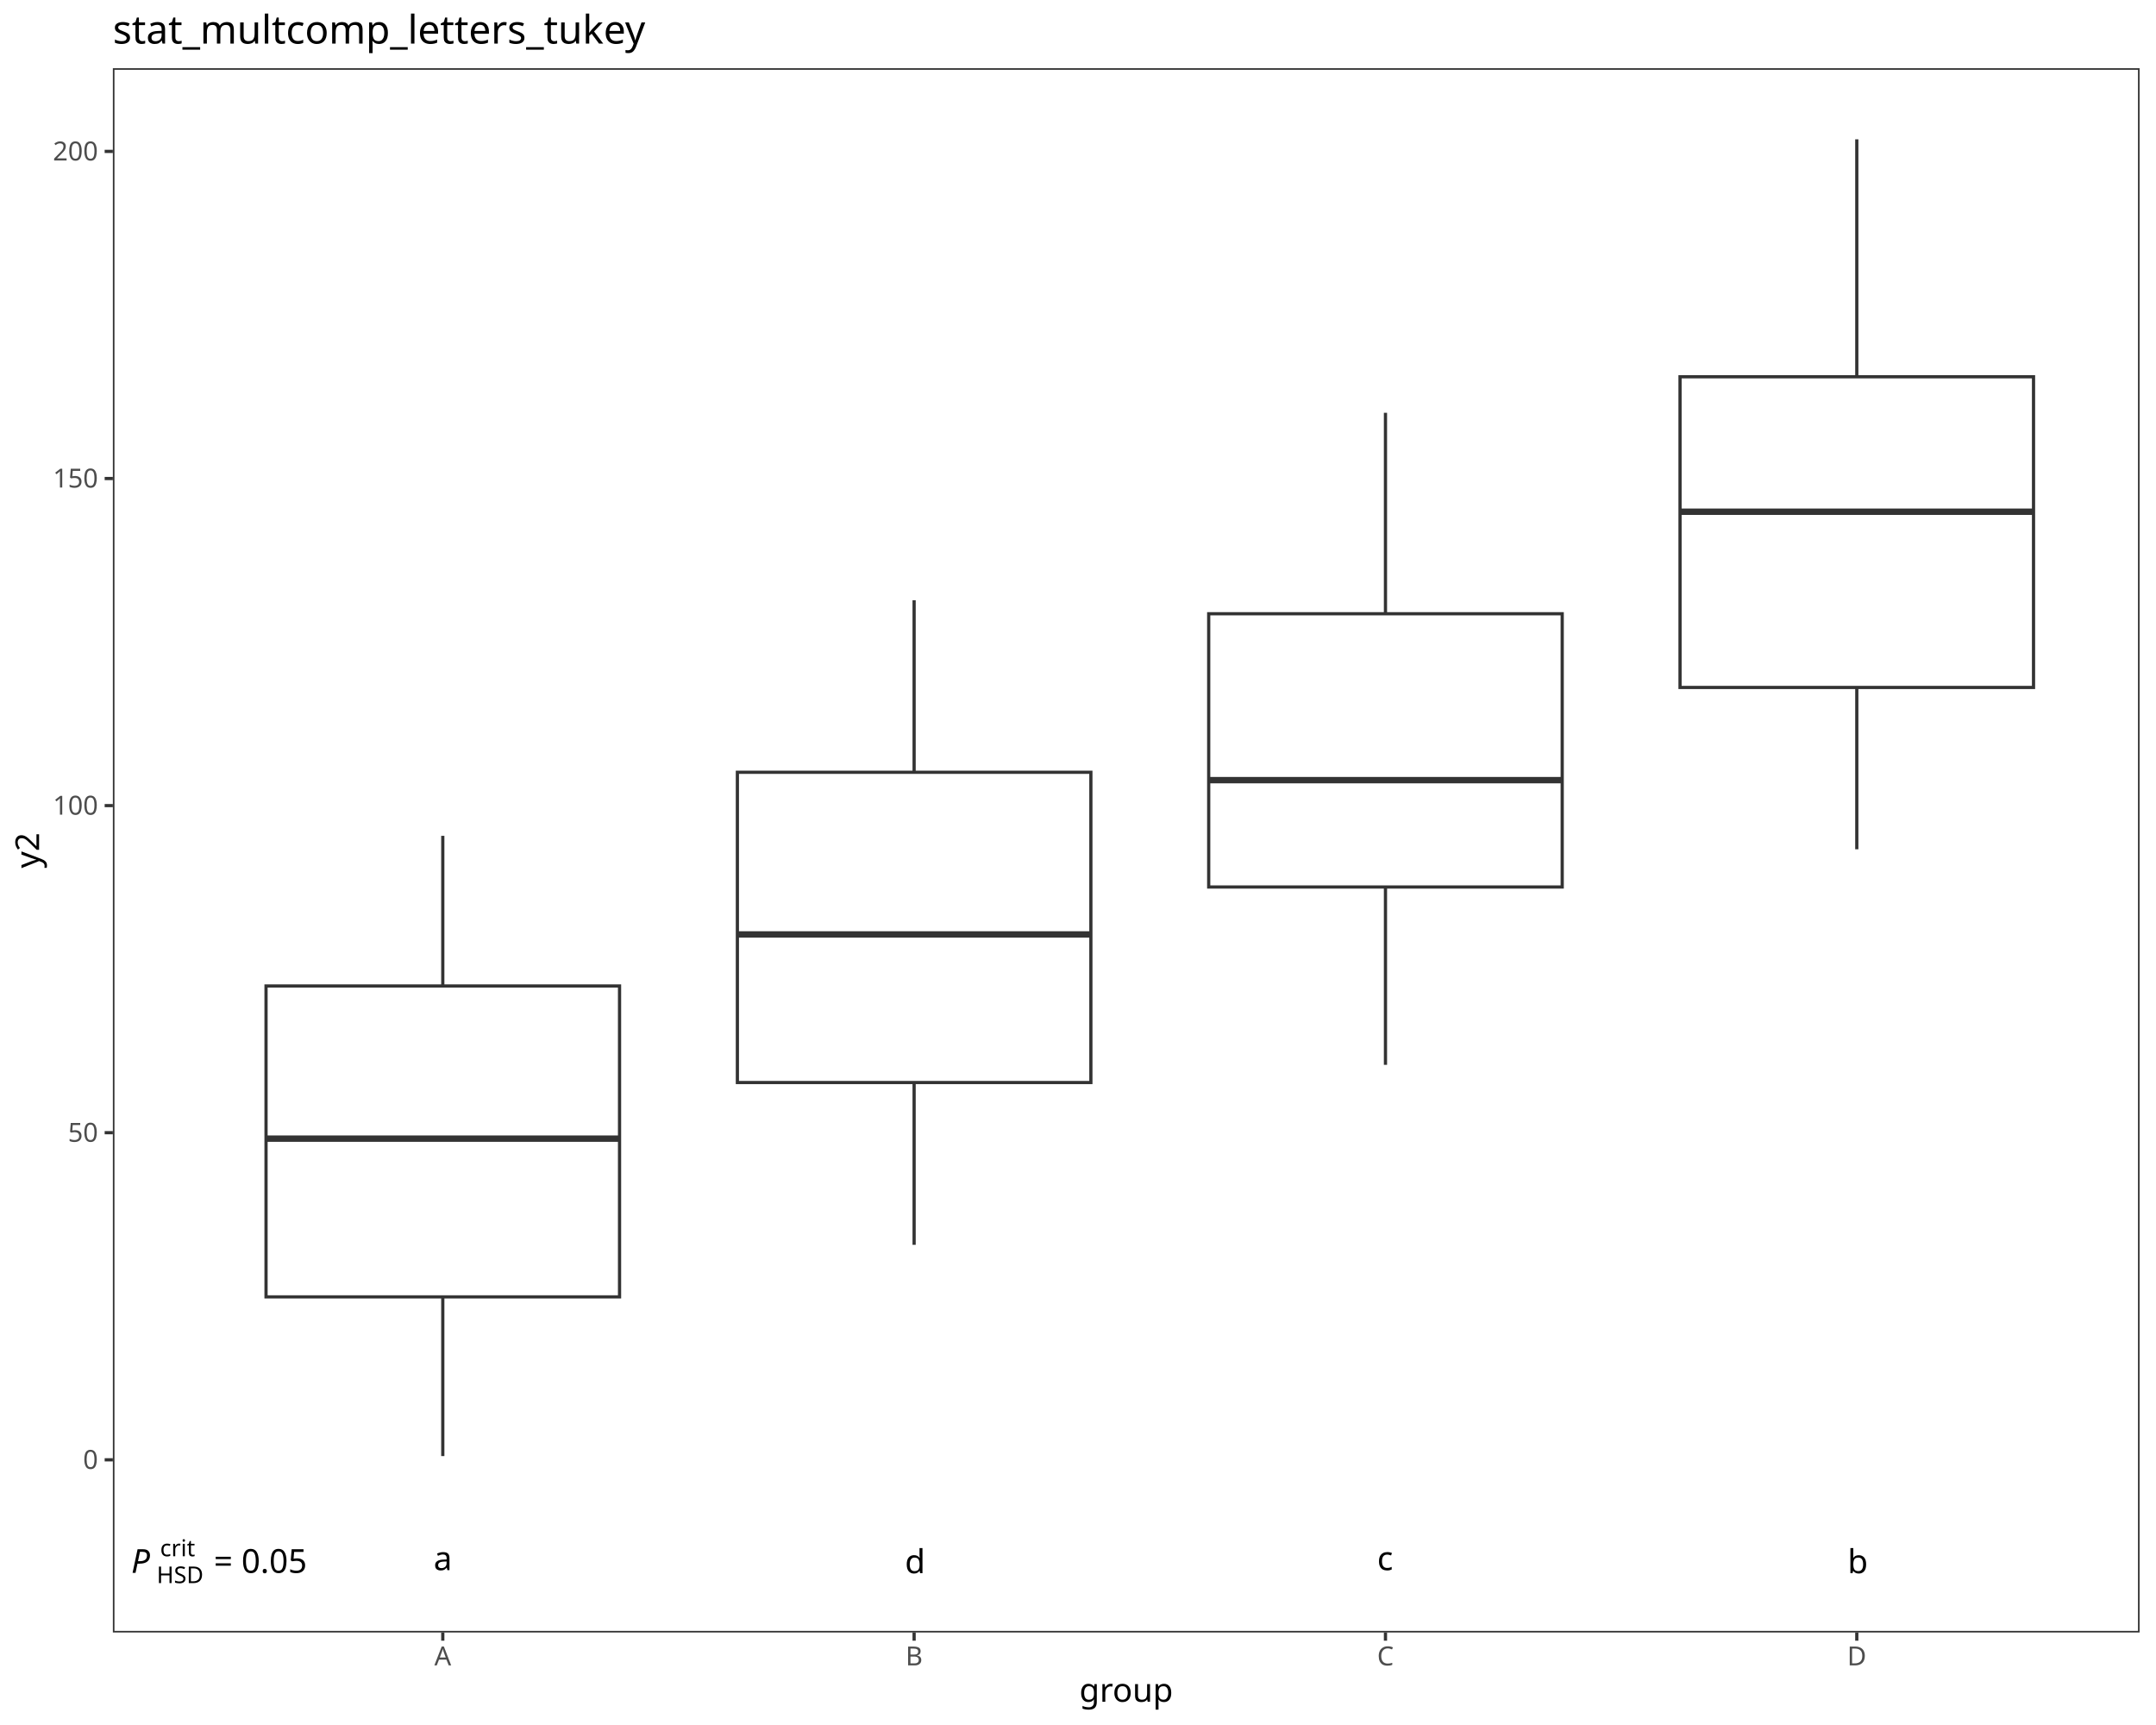
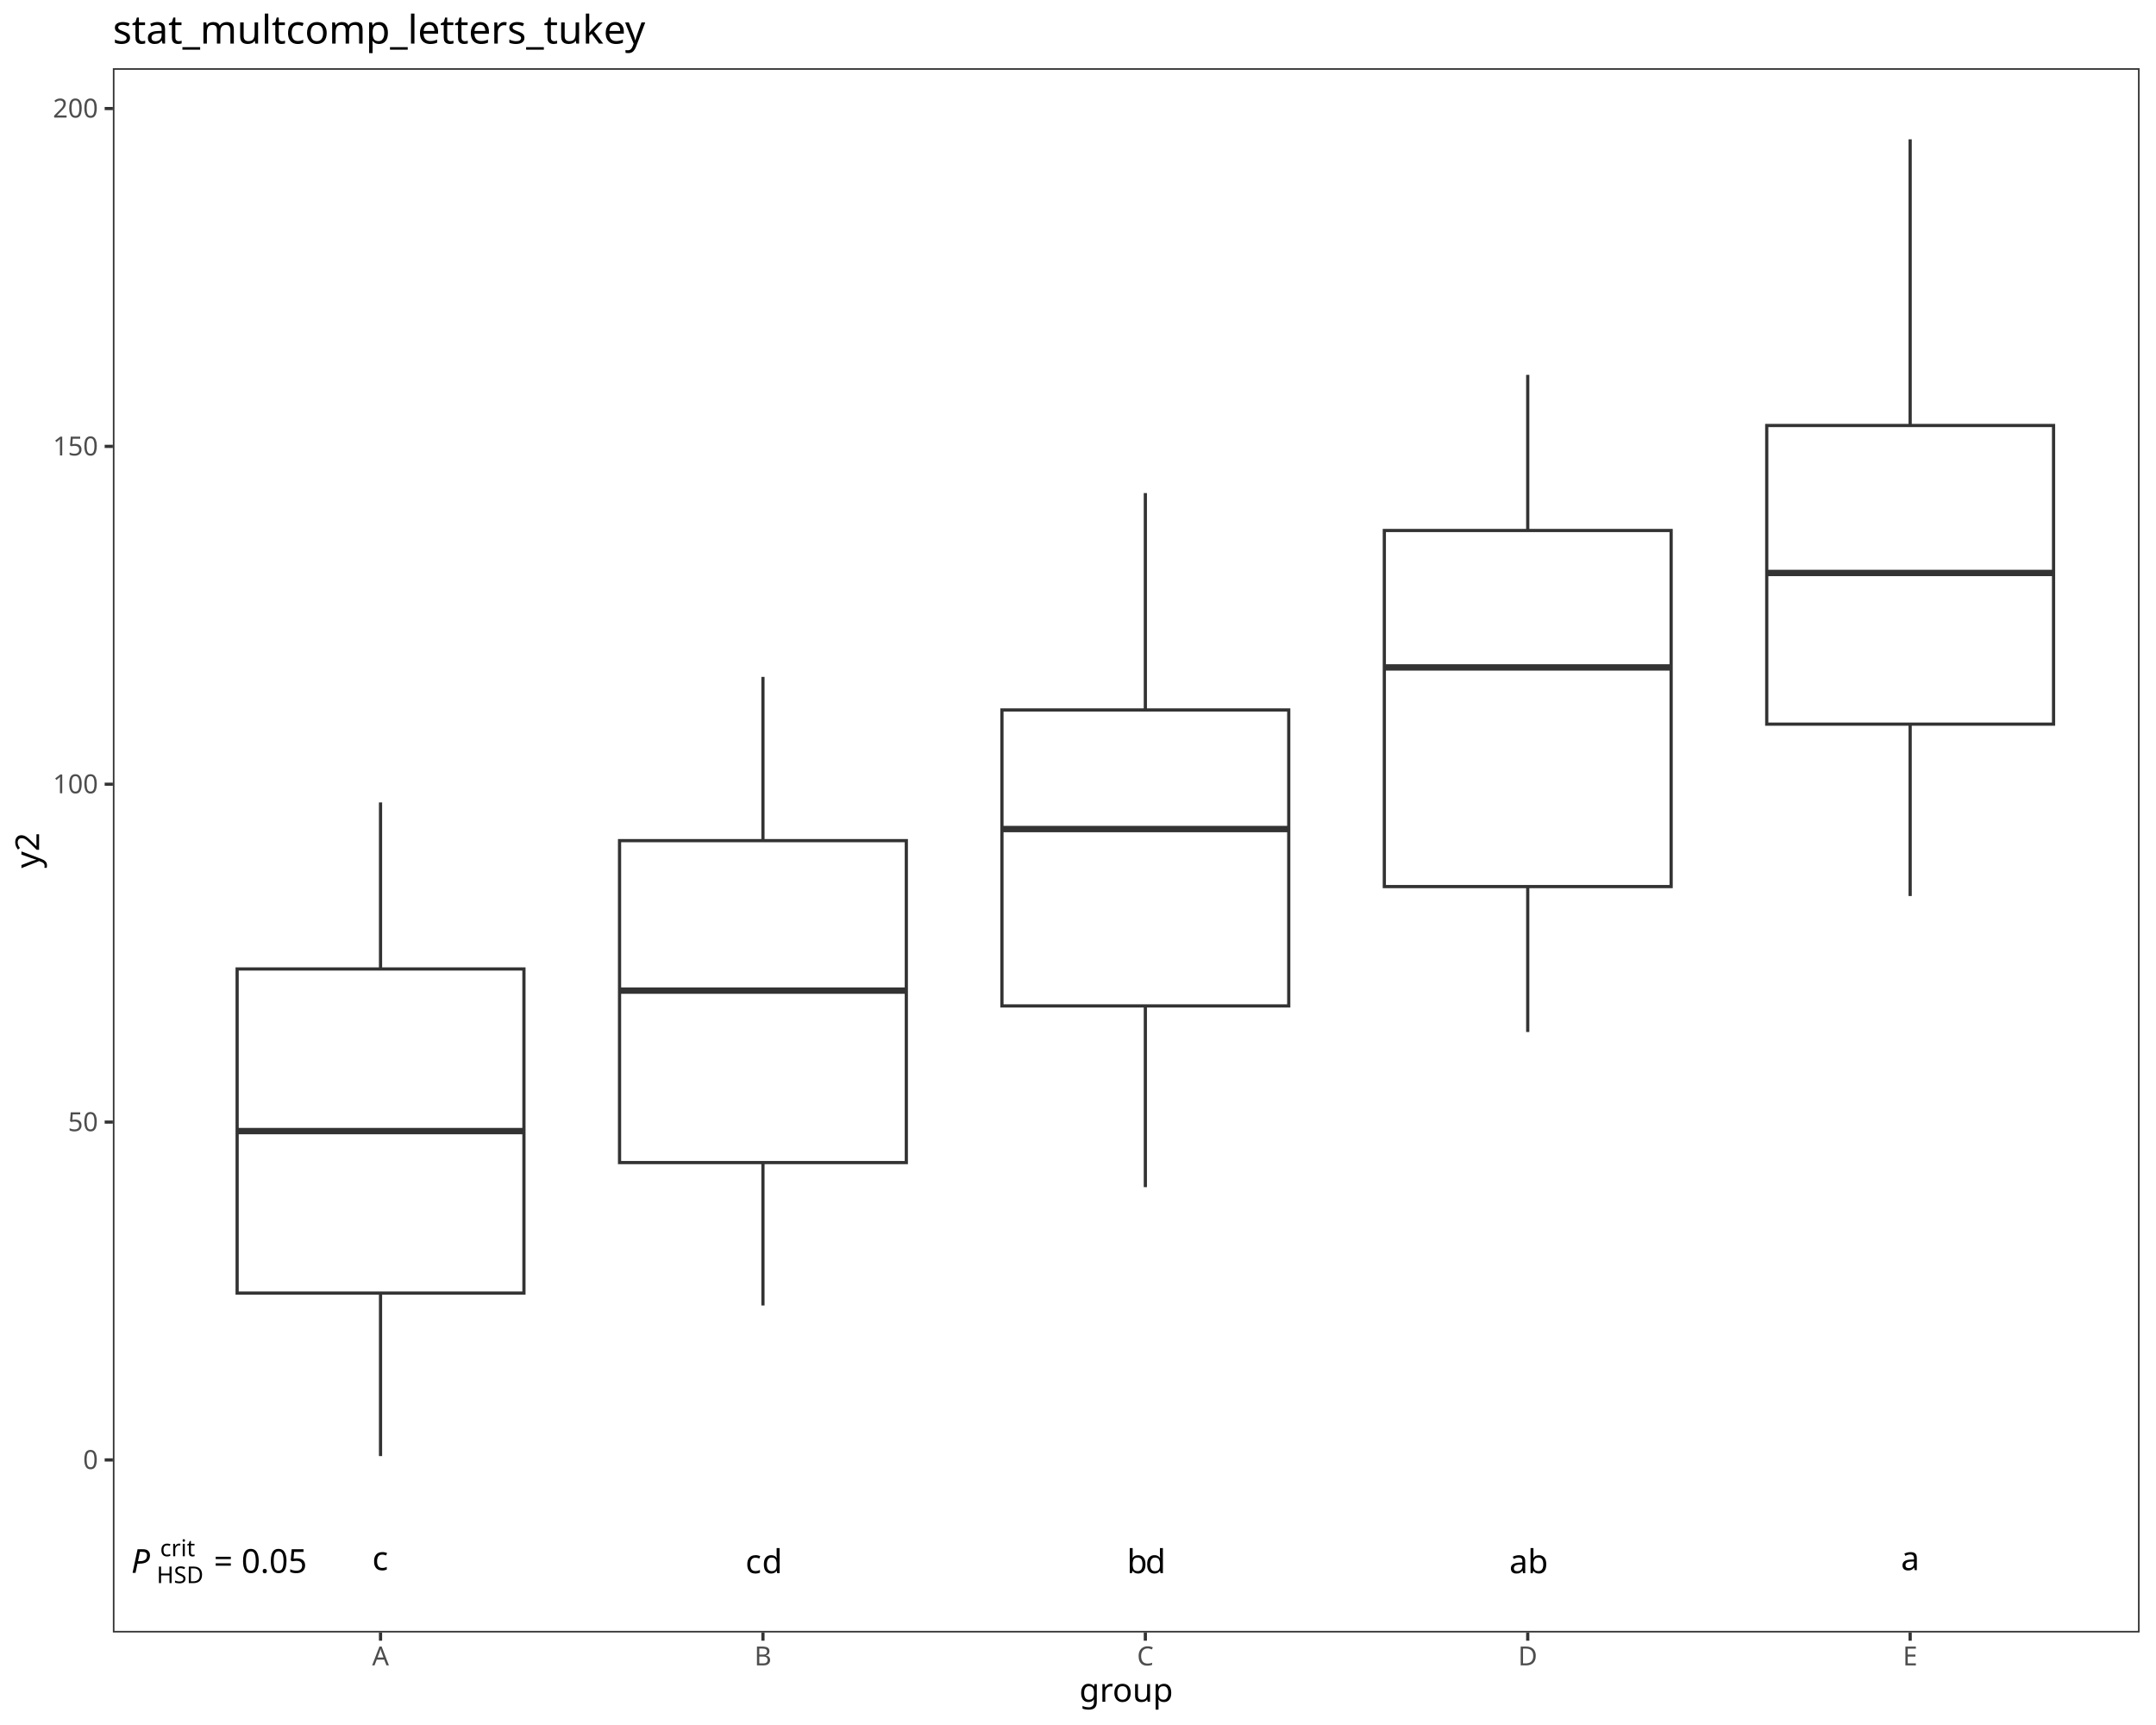
<svg xmlns="http://www.w3.org/2000/svg" class="svglite" data-engine-version="2.0" width="720.00pt" height="576.00pt" viewBox="0 0 720.00 576.00">
  <defs>
    <style type="text/css">
    .svglite line, .svglite polyline, .svglite polygon, .svglite path, .svglite rect, .svglite circle {
      fill: none;
      stroke: #000000;
      stroke-linecap: round;
      stroke-linejoin: round;
      stroke-miterlimit: 10.00;
    }
  </style>
  </defs>
  <rect width="100%" height="100%" style="stroke: none; fill: #FFFFFF;" />
  <defs>
    <clipPath id="cpMC4wMHw3MjAuMDB8MC4wMHw1NzYuMDA=">
      <rect x="0.00" y="0.00" width="720.00" height="576.00" />
    </clipPath>
  </defs>
  <g clip-path="url(#cpMC4wMHw3MjAuMDB8MC4wMHw1NzYuMDA=)">
    <rect x="0.00" y="0.00" width="720.00" height="576.00" style="stroke-width: 1.07; stroke: #FFFFFF; fill: #FFFFFF;" />
  </g>
  <defs>
    <clipPath id="cpMzcuNjl8NzE0LjUyfDIyLjc4fDU0NS4xMQ==">
      <rect x="37.69" y="22.78" width="676.83" height="522.33" />
    </clipPath>
  </defs>
  <g clip-path="url(#cpMzcuNjl8NzE0LjUyfDIyLjc4fDU0NS4xMQ==)">
    <rect x="37.69" y="22.78" width="676.83" height="522.33" style="stroke-width: 1.07; stroke: none; fill: #FFFFFF;" />
-     <line x1="147.87" y1="329.23" x2="147.87" y2="279.09" style="stroke-width: 1.07; stroke: #333333; stroke-linecap: butt;" />
-     <line x1="147.87" y1="433.05" x2="147.87" y2="486.20" style="stroke-width: 1.07; stroke: #333333; stroke-linecap: butt;" />
-     <polygon points="88.84,329.23 88.84,433.05 206.90,433.05 206.90,329.23 88.84,329.23 " style="stroke-width: 1.07; stroke: #333333; stroke-linecap: butt; stroke-linejoin: miter; fill: #FFFFFF;" />
-     <line x1="88.84" y1="380.21" x2="206.90" y2="380.21" style="stroke-width: 2.13; stroke: #333333; stroke-linecap: butt; stroke-linejoin: miter;" />
-     <line x1="305.27" y1="257.87" x2="305.27" y2="200.43" style="stroke-width: 1.07; stroke: #333333; stroke-linecap: butt;" />
-     <line x1="305.27" y1="361.47" x2="305.27" y2="415.66" style="stroke-width: 1.07; stroke: #333333; stroke-linecap: butt;" />
-     <polygon points="246.25,257.87 246.25,361.47 364.30,361.47 364.30,257.87 246.25,257.87 " style="stroke-width: 1.07; stroke: #333333; stroke-linecap: butt; stroke-linejoin: miter; fill: #FFFFFF;" />
-     <line x1="246.25" y1="312.02" x2="364.30" y2="312.02" style="stroke-width: 2.13; stroke: #333333; stroke-linecap: butt; stroke-linejoin: miter;" />
-     <line x1="462.68" y1="204.94" x2="462.68" y2="137.84" style="stroke-width: 1.07; stroke: #333333; stroke-linecap: butt;" />
-     <line x1="462.68" y1="296.18" x2="462.68" y2="355.57" style="stroke-width: 1.07; stroke: #333333; stroke-linecap: butt;" />
-     <polygon points="403.65,204.94 403.65,296.18 521.70,296.18 521.70,204.94 403.65,204.94 " style="stroke-width: 1.07; stroke: #333333; stroke-linecap: butt; stroke-linejoin: miter; fill: #FFFFFF;" />
-     <line x1="403.65" y1="260.50" x2="521.70" y2="260.50" style="stroke-width: 2.13; stroke: #333333; stroke-linecap: butt; stroke-linejoin: miter;" />
-     <line x1="620.08" y1="125.81" x2="620.08" y2="46.53" style="stroke-width: 1.07; stroke: #333333; stroke-linecap: butt;" />
-     <line x1="620.08" y1="229.55" x2="620.08" y2="283.58" style="stroke-width: 1.07; stroke: #333333; stroke-linecap: butt;" />
-     <polygon points="561.05,125.81 561.05,229.55 679.10,229.55 679.10,125.81 561.05,125.81 " style="stroke-width: 1.07; stroke: #333333; stroke-linecap: butt; stroke-linejoin: miter; fill: #FFFFFF;" />
-     <line x1="561.05" y1="170.87" x2="679.10" y2="170.87" style="stroke-width: 2.13; stroke: #333333; stroke-linecap: butt; stroke-linejoin: miter;" />
+     <line x1="127.08" y1="323.55" x2="127.08" y2="267.93" style="stroke-width: 1.07; stroke: #333333; stroke-linecap: butt;" />
+     <line x1="127.08" y1="431.78" x2="127.08" y2="486.20" style="stroke-width: 1.07; stroke: #333333; stroke-linecap: butt;" />
+     <polygon points="79.19,323.55 79.19,431.78 174.97,431.78 174.97,323.55 79.19,323.55 " style="stroke-width: 1.07; stroke: #333333; stroke-linecap: butt; stroke-linejoin: miter; fill: #FFFFFF;" />
+     <line x1="79.19" y1="377.69" x2="174.97" y2="377.69" style="stroke-width: 2.13; stroke: #333333; stroke-linecap: butt; stroke-linejoin: miter;" />
+     <line x1="254.79" y1="280.70" x2="254.79" y2="226.02" style="stroke-width: 1.07; stroke: #333333; stroke-linecap: butt;" />
+     <line x1="254.79" y1="388.20" x2="254.79" y2="435.91" style="stroke-width: 1.07; stroke: #333333; stroke-linecap: butt;" />
+     <polygon points="206.90,280.70 206.90,388.20 302.67,388.20 302.67,280.70 206.90,280.70 " style="stroke-width: 1.07; stroke: #333333; stroke-linecap: butt; stroke-linejoin: miter; fill: #FFFFFF;" />
+     <line x1="206.90" y1="330.78" x2="302.67" y2="330.78" style="stroke-width: 2.13; stroke: #333333; stroke-linecap: butt; stroke-linejoin: miter;" />
+     <line x1="382.49" y1="237.06" x2="382.49" y2="164.64" style="stroke-width: 1.07; stroke: #333333; stroke-linecap: butt;" />
+     <line x1="382.49" y1="335.89" x2="382.49" y2="396.40" style="stroke-width: 1.07; stroke: #333333; stroke-linecap: butt;" />
+     <polygon points="334.60,237.06 334.60,335.89 430.38,335.89 430.38,237.06 334.60,237.06 " style="stroke-width: 1.07; stroke: #333333; stroke-linecap: butt; stroke-linejoin: miter; fill: #FFFFFF;" />
+     <line x1="334.60" y1="276.83" x2="430.38" y2="276.83" style="stroke-width: 2.13; stroke: #333333; stroke-linecap: butt; stroke-linejoin: miter;" />
+     <line x1="510.19" y1="177.14" x2="510.19" y2="125.16" style="stroke-width: 1.07; stroke: #333333; stroke-linecap: butt;" />
+     <line x1="510.19" y1="296.04" x2="510.19" y2="344.61" style="stroke-width: 1.07; stroke: #333333; stroke-linecap: butt;" />
+     <polygon points="462.30,177.14 462.30,296.04 558.08,296.04 558.08,177.14 462.30,177.14 " style="stroke-width: 1.07; stroke: #333333; stroke-linecap: butt; stroke-linejoin: miter; fill: #FFFFFF;" />
+     <line x1="462.30" y1="222.86" x2="558.08" y2="222.86" style="stroke-width: 2.13; stroke: #333333; stroke-linecap: butt; stroke-linejoin: miter;" />
+     <line x1="637.90" y1="142.08" x2="637.90" y2="46.53" style="stroke-width: 1.07; stroke: #333333; stroke-linecap: butt;" />
+     <line x1="637.90" y1="241.80" x2="637.90" y2="299.20" style="stroke-width: 1.07; stroke: #333333; stroke-linecap: butt;" />
+     <polygon points="590.01,142.08 590.01,241.80 685.79,241.80 685.79,142.08 590.01,142.08 " style="stroke-width: 1.07; stroke: #333333; stroke-linecap: butt; stroke-linejoin: miter; fill: #FFFFFF;" />
+     <line x1="590.01" y1="191.32" x2="685.79" y2="191.32" style="stroke-width: 2.13; stroke: #333333; stroke-linecap: butt; stroke-linejoin: miter;" />
    <text x="37.69" y="525.20" style="font-size: 11.04px; font-family: sans;" textLength="6.13px" lengthAdjust="spacingAndGlyphs">  </text>
    <text x="43.82" y="525.20" style="font-size: 11.04px; font-style: italic; font-family: sans;" textLength="7.37px" lengthAdjust="spacingAndGlyphs">P</text>
    <text x="52.33" y="528.62" style="font-size: 7.73px; font-family: sans;" textLength="16.32px" lengthAdjust="spacingAndGlyphs">HSD</text>
    <text x="53.47" y="519.65" style="font-size: 7.73px; font-family: sans;" textLength="10.30px" lengthAdjust="spacingAndGlyphs">crit</text>
    <text x="68.65" y="525.20" style="font-size: 11.04px; font-family: sans;" textLength="2.76px" lengthAdjust="spacingAndGlyphs"> </text>
    <text x="71.41" y="525.20" style="font-size: 11.04px; font-family: sans;" textLength="6.45px" lengthAdjust="spacingAndGlyphs">=</text>
    <text x="77.86" y="525.20" style="font-size: 11.04px; font-family: sans;" textLength="2.76px" lengthAdjust="spacingAndGlyphs"> </text>
    <text x="80.62" y="525.20" style="font-size: 11.04px; font-family: sans;" textLength="21.49px" lengthAdjust="spacingAndGlyphs">0.05</text>
-     <text x="144.80" y="524.29" style="font-size: 11.04px; font-family: sans;" textLength="6.14px" lengthAdjust="spacingAndGlyphs">a</text>
-     <text x="302.20" y="525.32" style="font-size: 11.04px; font-family: sans;" textLength="6.14px" lengthAdjust="spacingAndGlyphs">d</text>
-     <text x="459.91" y="524.29" style="font-size: 11.04px; font-family: sans;" textLength="5.52px" lengthAdjust="spacingAndGlyphs">c</text>
-     <text x="617.01" y="525.32" style="font-size: 11.04px; font-family: sans;" textLength="6.14px" lengthAdjust="spacingAndGlyphs">b</text>
+     <text x="124.32" y="524.29" style="font-size: 11.04px; font-family: sans;" textLength="5.52px" lengthAdjust="spacingAndGlyphs">c</text>
+     <text x="248.95" y="525.32" style="font-size: 11.04px; font-family: sans;" textLength="5.52px" lengthAdjust="spacingAndGlyphs">c</text>
+     <text x="254.48" y="525.32" style="font-size: 11.04px; font-family: sans;" textLength="6.14px" lengthAdjust="spacingAndGlyphs">d</text>
+     <text x="376.35" y="525.32" style="font-size: 11.04px; font-family: sans;" textLength="6.14px" lengthAdjust="spacingAndGlyphs">b</text>
+     <text x="382.49" y="525.32" style="font-size: 11.04px; font-family: sans;" textLength="6.14px" lengthAdjust="spacingAndGlyphs">d</text>
+     <text x="504.05" y="525.32" style="font-size: 11.04px; font-family: sans;" textLength="6.14px" lengthAdjust="spacingAndGlyphs">a</text>
+     <text x="510.19" y="525.32" style="font-size: 11.04px; font-family: sans;" textLength="6.14px" lengthAdjust="spacingAndGlyphs">b</text>
+     <text x="634.83" y="524.29" style="font-size: 11.04px; font-family: sans;" textLength="6.14px" lengthAdjust="spacingAndGlyphs">a</text>
    <rect x="37.69" y="22.78" width="676.83" height="522.33" style="stroke-width: 1.07; stroke: #333333;" />
  </g>
  <g clip-path="url(#cpMC4wMHw3MjAuMDB8MC4wMHw1NzYuMDA=)">
-     <text x="32.76" y="490.48" text-anchor="end" style="font-size: 8.80px; fill: #4D4D4D; font-family: sans;" textLength="4.89px" lengthAdjust="spacingAndGlyphs">0</text>
-     <text x="32.76" y="381.25" text-anchor="end" style="font-size: 8.80px; fill: #4D4D4D; font-family: sans;" textLength="9.79px" lengthAdjust="spacingAndGlyphs">50</text>
-     <text x="32.76" y="272.03" text-anchor="end" style="font-size: 8.80px; fill: #4D4D4D; font-family: sans;" textLength="14.68px" lengthAdjust="spacingAndGlyphs">100</text>
-     <text x="32.76" y="162.80" text-anchor="end" style="font-size: 8.80px; fill: #4D4D4D; font-family: sans;" textLength="14.68px" lengthAdjust="spacingAndGlyphs">150</text>
-     <text x="32.76" y="53.58" text-anchor="end" style="font-size: 8.80px; fill: #4D4D4D; font-family: sans;" textLength="14.68px" lengthAdjust="spacingAndGlyphs">200</text>
-     <polyline points="34.95,487.45 37.69,487.45 " style="stroke-width: 1.07; stroke: #333333; stroke-linecap: butt;" />
-     <polyline points="34.95,378.22 37.69,378.22 " style="stroke-width: 1.07; stroke: #333333; stroke-linecap: butt;" />
-     <polyline points="34.95,269.00 37.69,269.00 " style="stroke-width: 1.07; stroke: #333333; stroke-linecap: butt;" />
-     <polyline points="34.95,159.78 37.69,159.78 " style="stroke-width: 1.07; stroke: #333333; stroke-linecap: butt;" />
-     <polyline points="34.95,50.55 37.69,50.55 " style="stroke-width: 1.07; stroke: #333333; stroke-linecap: butt;" />
-     <polyline points="147.87,547.85 147.87,545.11 " style="stroke-width: 1.07; stroke: #333333; stroke-linecap: butt;" />
-     <polyline points="305.27,547.85 305.27,545.11 " style="stroke-width: 1.07; stroke: #333333; stroke-linecap: butt;" />
-     <polyline points="462.68,547.85 462.68,545.11 " style="stroke-width: 1.07; stroke: #333333; stroke-linecap: butt;" />
-     <polyline points="620.08,547.85 620.08,545.11 " style="stroke-width: 1.07; stroke: #333333; stroke-linecap: butt;" />
-     <text x="147.87" y="556.10" text-anchor="middle" style="font-size: 8.80px; fill: #4D4D4D; font-family: sans;" textLength="5.87px" lengthAdjust="spacingAndGlyphs">A</text>
-     <text x="305.27" y="556.10" text-anchor="middle" style="font-size: 8.80px; fill: #4D4D4D; font-family: sans;" textLength="5.87px" lengthAdjust="spacingAndGlyphs">B</text>
-     <text x="462.68" y="556.10" text-anchor="middle" style="font-size: 8.80px; fill: #4D4D4D; font-family: sans;" textLength="6.36px" lengthAdjust="spacingAndGlyphs">C</text>
-     <text x="620.08" y="556.10" text-anchor="middle" style="font-size: 8.80px; fill: #4D4D4D; font-family: sans;" textLength="6.36px" lengthAdjust="spacingAndGlyphs">D</text>
+     <text x="32.76" y="490.52" text-anchor="end" style="font-size: 8.80px; fill: #4D4D4D; font-family: sans;" textLength="4.89px" lengthAdjust="spacingAndGlyphs">0</text>
+     <text x="32.76" y="377.70" text-anchor="end" style="font-size: 8.80px; fill: #4D4D4D; font-family: sans;" textLength="9.79px" lengthAdjust="spacingAndGlyphs">50</text>
+     <text x="32.76" y="264.89" text-anchor="end" style="font-size: 8.80px; fill: #4D4D4D; font-family: sans;" textLength="14.68px" lengthAdjust="spacingAndGlyphs">100</text>
+     <text x="32.76" y="152.08" text-anchor="end" style="font-size: 8.80px; fill: #4D4D4D; font-family: sans;" textLength="14.68px" lengthAdjust="spacingAndGlyphs">150</text>
+     <text x="32.76" y="39.26" text-anchor="end" style="font-size: 8.80px; fill: #4D4D4D; font-family: sans;" textLength="14.68px" lengthAdjust="spacingAndGlyphs">200</text>
+     <polyline points="34.95,487.49 37.69,487.49 " style="stroke-width: 1.07; stroke: #333333; stroke-linecap: butt;" />
+     <polyline points="34.95,374.68 37.69,374.68 " style="stroke-width: 1.07; stroke: #333333; stroke-linecap: butt;" />
+     <polyline points="34.95,261.86 37.69,261.86 " style="stroke-width: 1.07; stroke: #333333; stroke-linecap: butt;" />
+     <polyline points="34.95,149.05 37.69,149.05 " style="stroke-width: 1.07; stroke: #333333; stroke-linecap: butt;" />
+     <polyline points="34.95,36.24 37.69,36.24 " style="stroke-width: 1.07; stroke: #333333; stroke-linecap: butt;" />
+     <polyline points="127.08,547.85 127.08,545.11 " style="stroke-width: 1.07; stroke: #333333; stroke-linecap: butt;" />
+     <polyline points="254.79,547.85 254.79,545.11 " style="stroke-width: 1.07; stroke: #333333; stroke-linecap: butt;" />
+     <polyline points="382.49,547.85 382.49,545.11 " style="stroke-width: 1.07; stroke: #333333; stroke-linecap: butt;" />
+     <polyline points="510.19,547.85 510.19,545.11 " style="stroke-width: 1.07; stroke: #333333; stroke-linecap: butt;" />
+     <polyline points="637.90,547.85 637.90,545.11 " style="stroke-width: 1.07; stroke: #333333; stroke-linecap: butt;" />
+     <text x="127.08" y="556.10" text-anchor="middle" style="font-size: 8.80px; fill: #4D4D4D; font-family: sans;" textLength="5.87px" lengthAdjust="spacingAndGlyphs">A</text>
+     <text x="254.79" y="556.10" text-anchor="middle" style="font-size: 8.80px; fill: #4D4D4D; font-family: sans;" textLength="5.87px" lengthAdjust="spacingAndGlyphs">B</text>
+     <text x="382.49" y="556.10" text-anchor="middle" style="font-size: 8.80px; fill: #4D4D4D; font-family: sans;" textLength="6.36px" lengthAdjust="spacingAndGlyphs">C</text>
+     <text x="510.19" y="556.10" text-anchor="middle" style="font-size: 8.80px; fill: #4D4D4D; font-family: sans;" textLength="6.36px" lengthAdjust="spacingAndGlyphs">D</text>
+     <text x="637.90" y="556.10" text-anchor="middle" style="font-size: 8.80px; fill: #4D4D4D; font-family: sans;" textLength="5.87px" lengthAdjust="spacingAndGlyphs">E</text>
    <text x="376.10" y="568.24" text-anchor="middle" style="font-size: 11.00px; font-family: sans;" textLength="28.14px" lengthAdjust="spacingAndGlyphs">group</text>
    <text transform="translate(13.05,283.95) rotate(-90)" text-anchor="middle" style="font-size: 11.00px; font-family: sans;" textLength="11.62px" lengthAdjust="spacingAndGlyphs">y2</text>
    <text x="37.69" y="14.56" style="font-size: 13.20px; font-family: sans;" textLength="168.05px" lengthAdjust="spacingAndGlyphs">stat_multcomp_letters_tukey</text>
  </g>
</svg>
